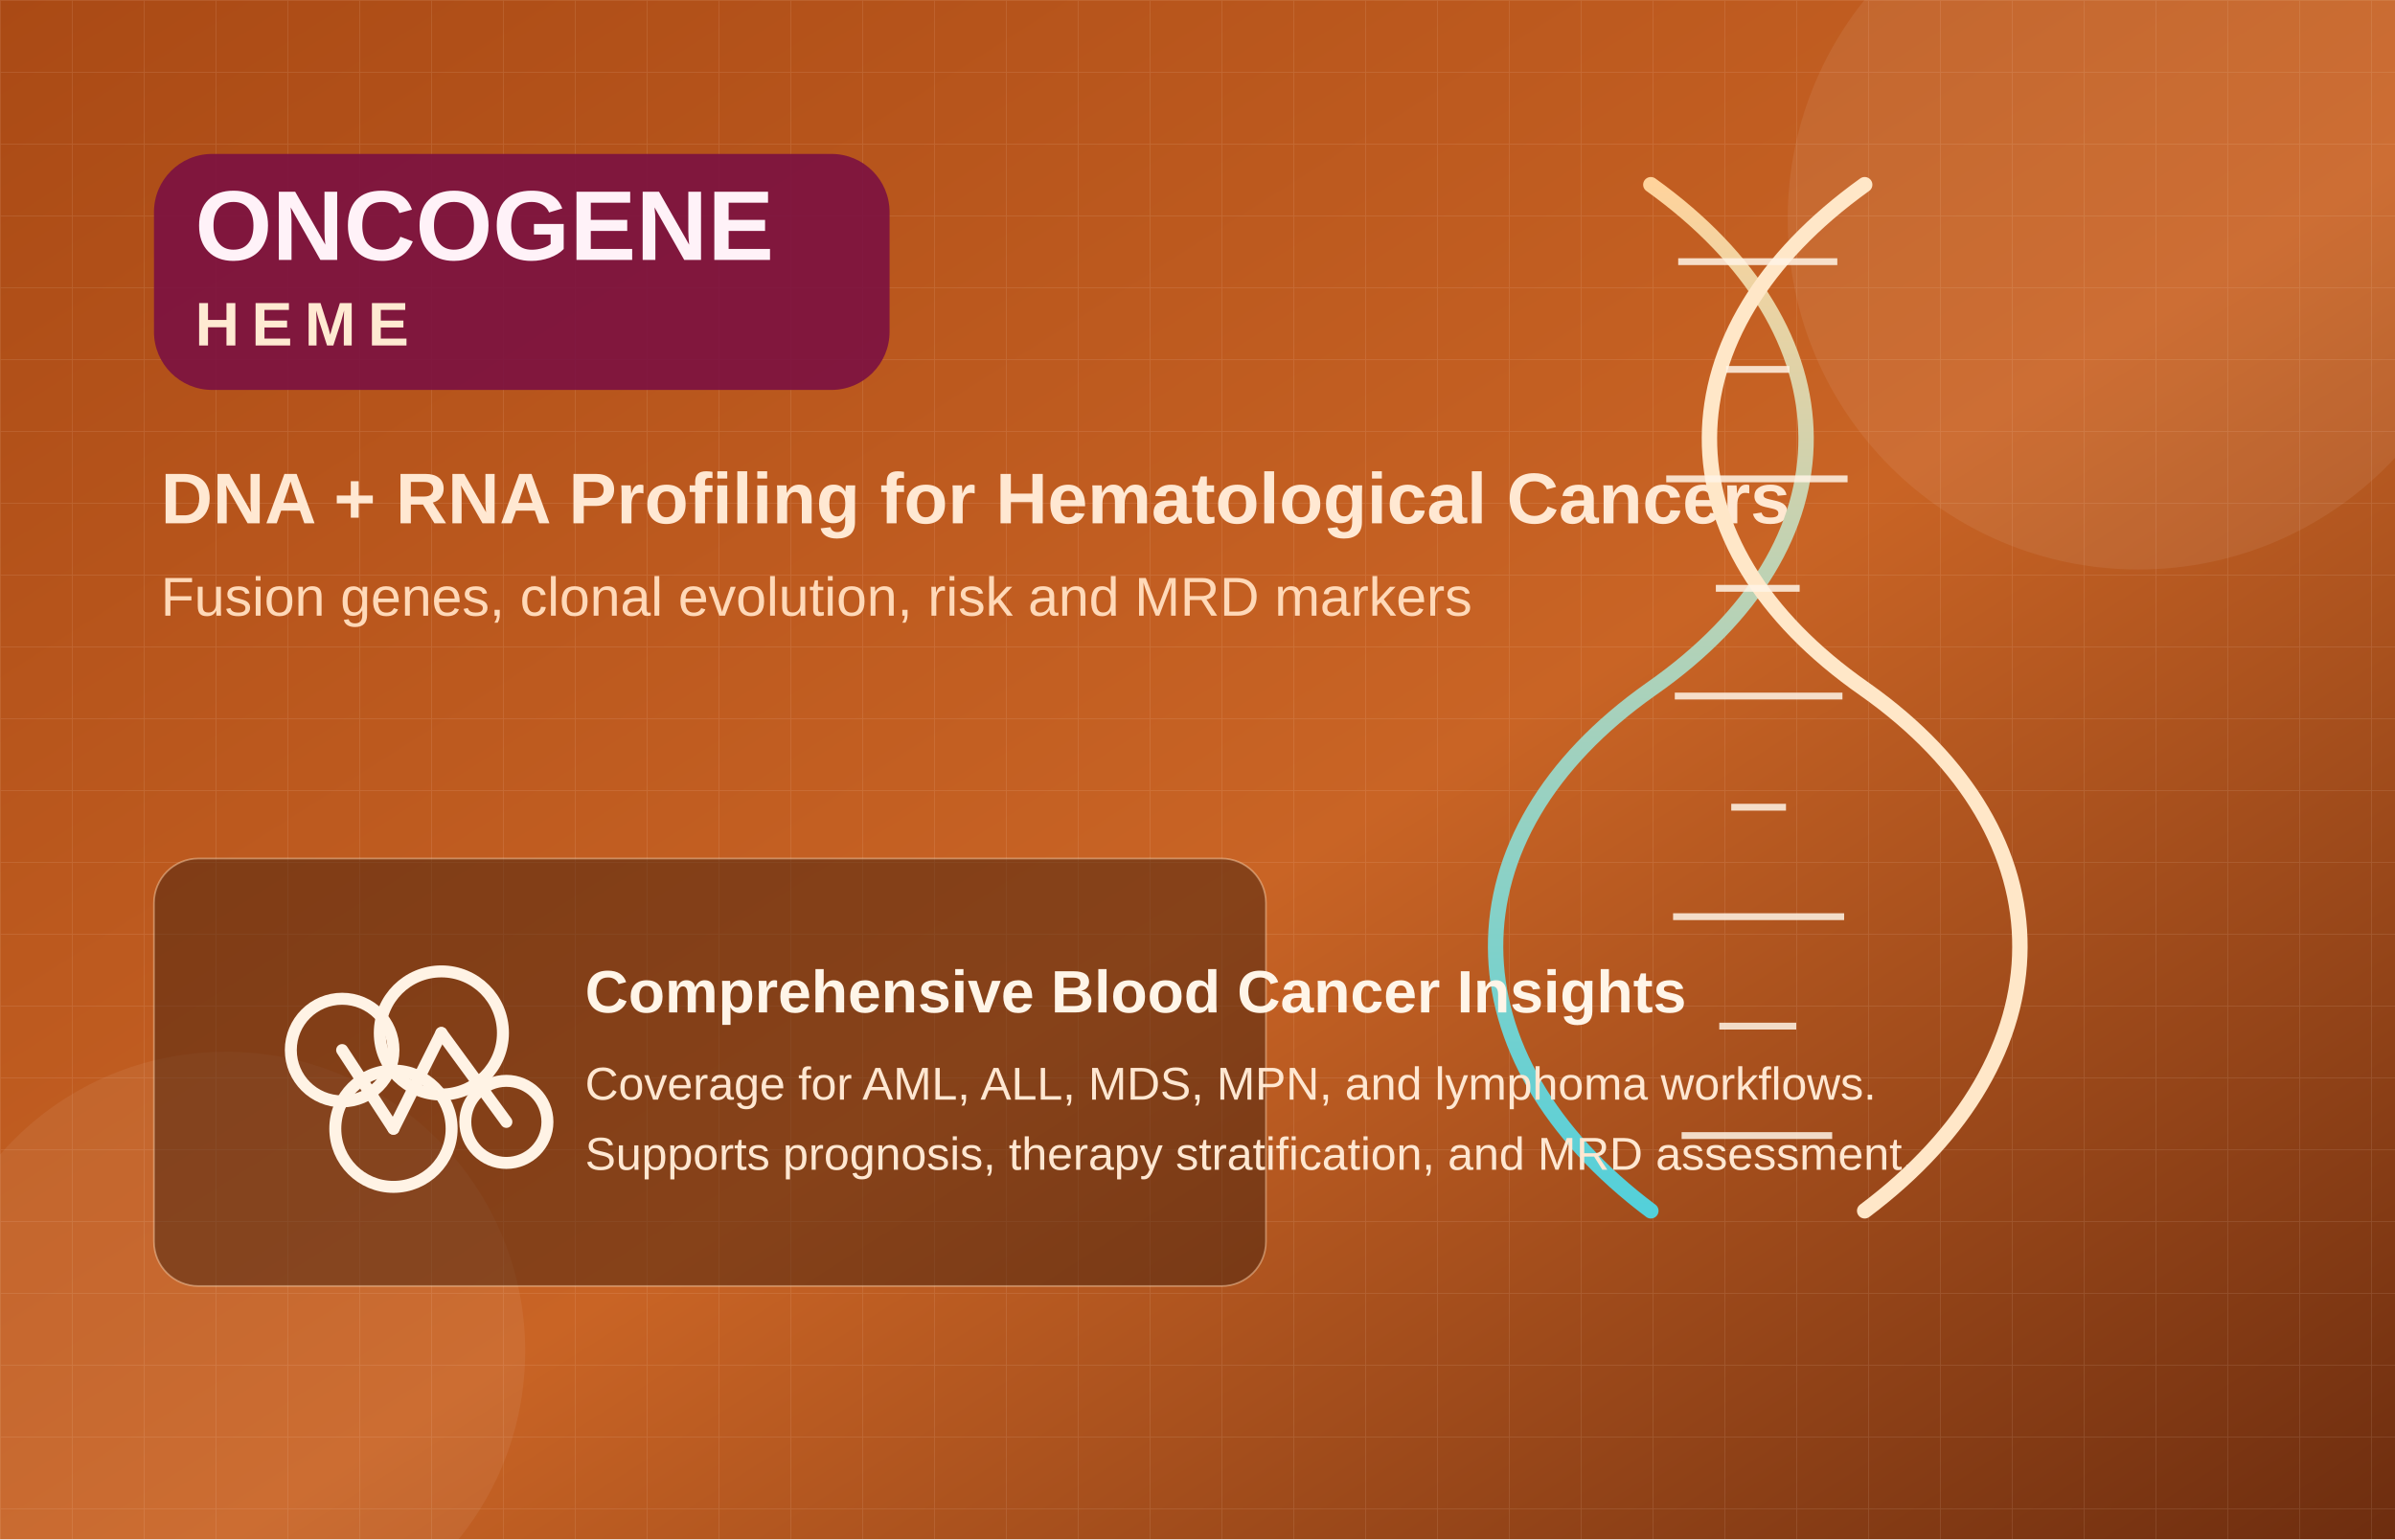
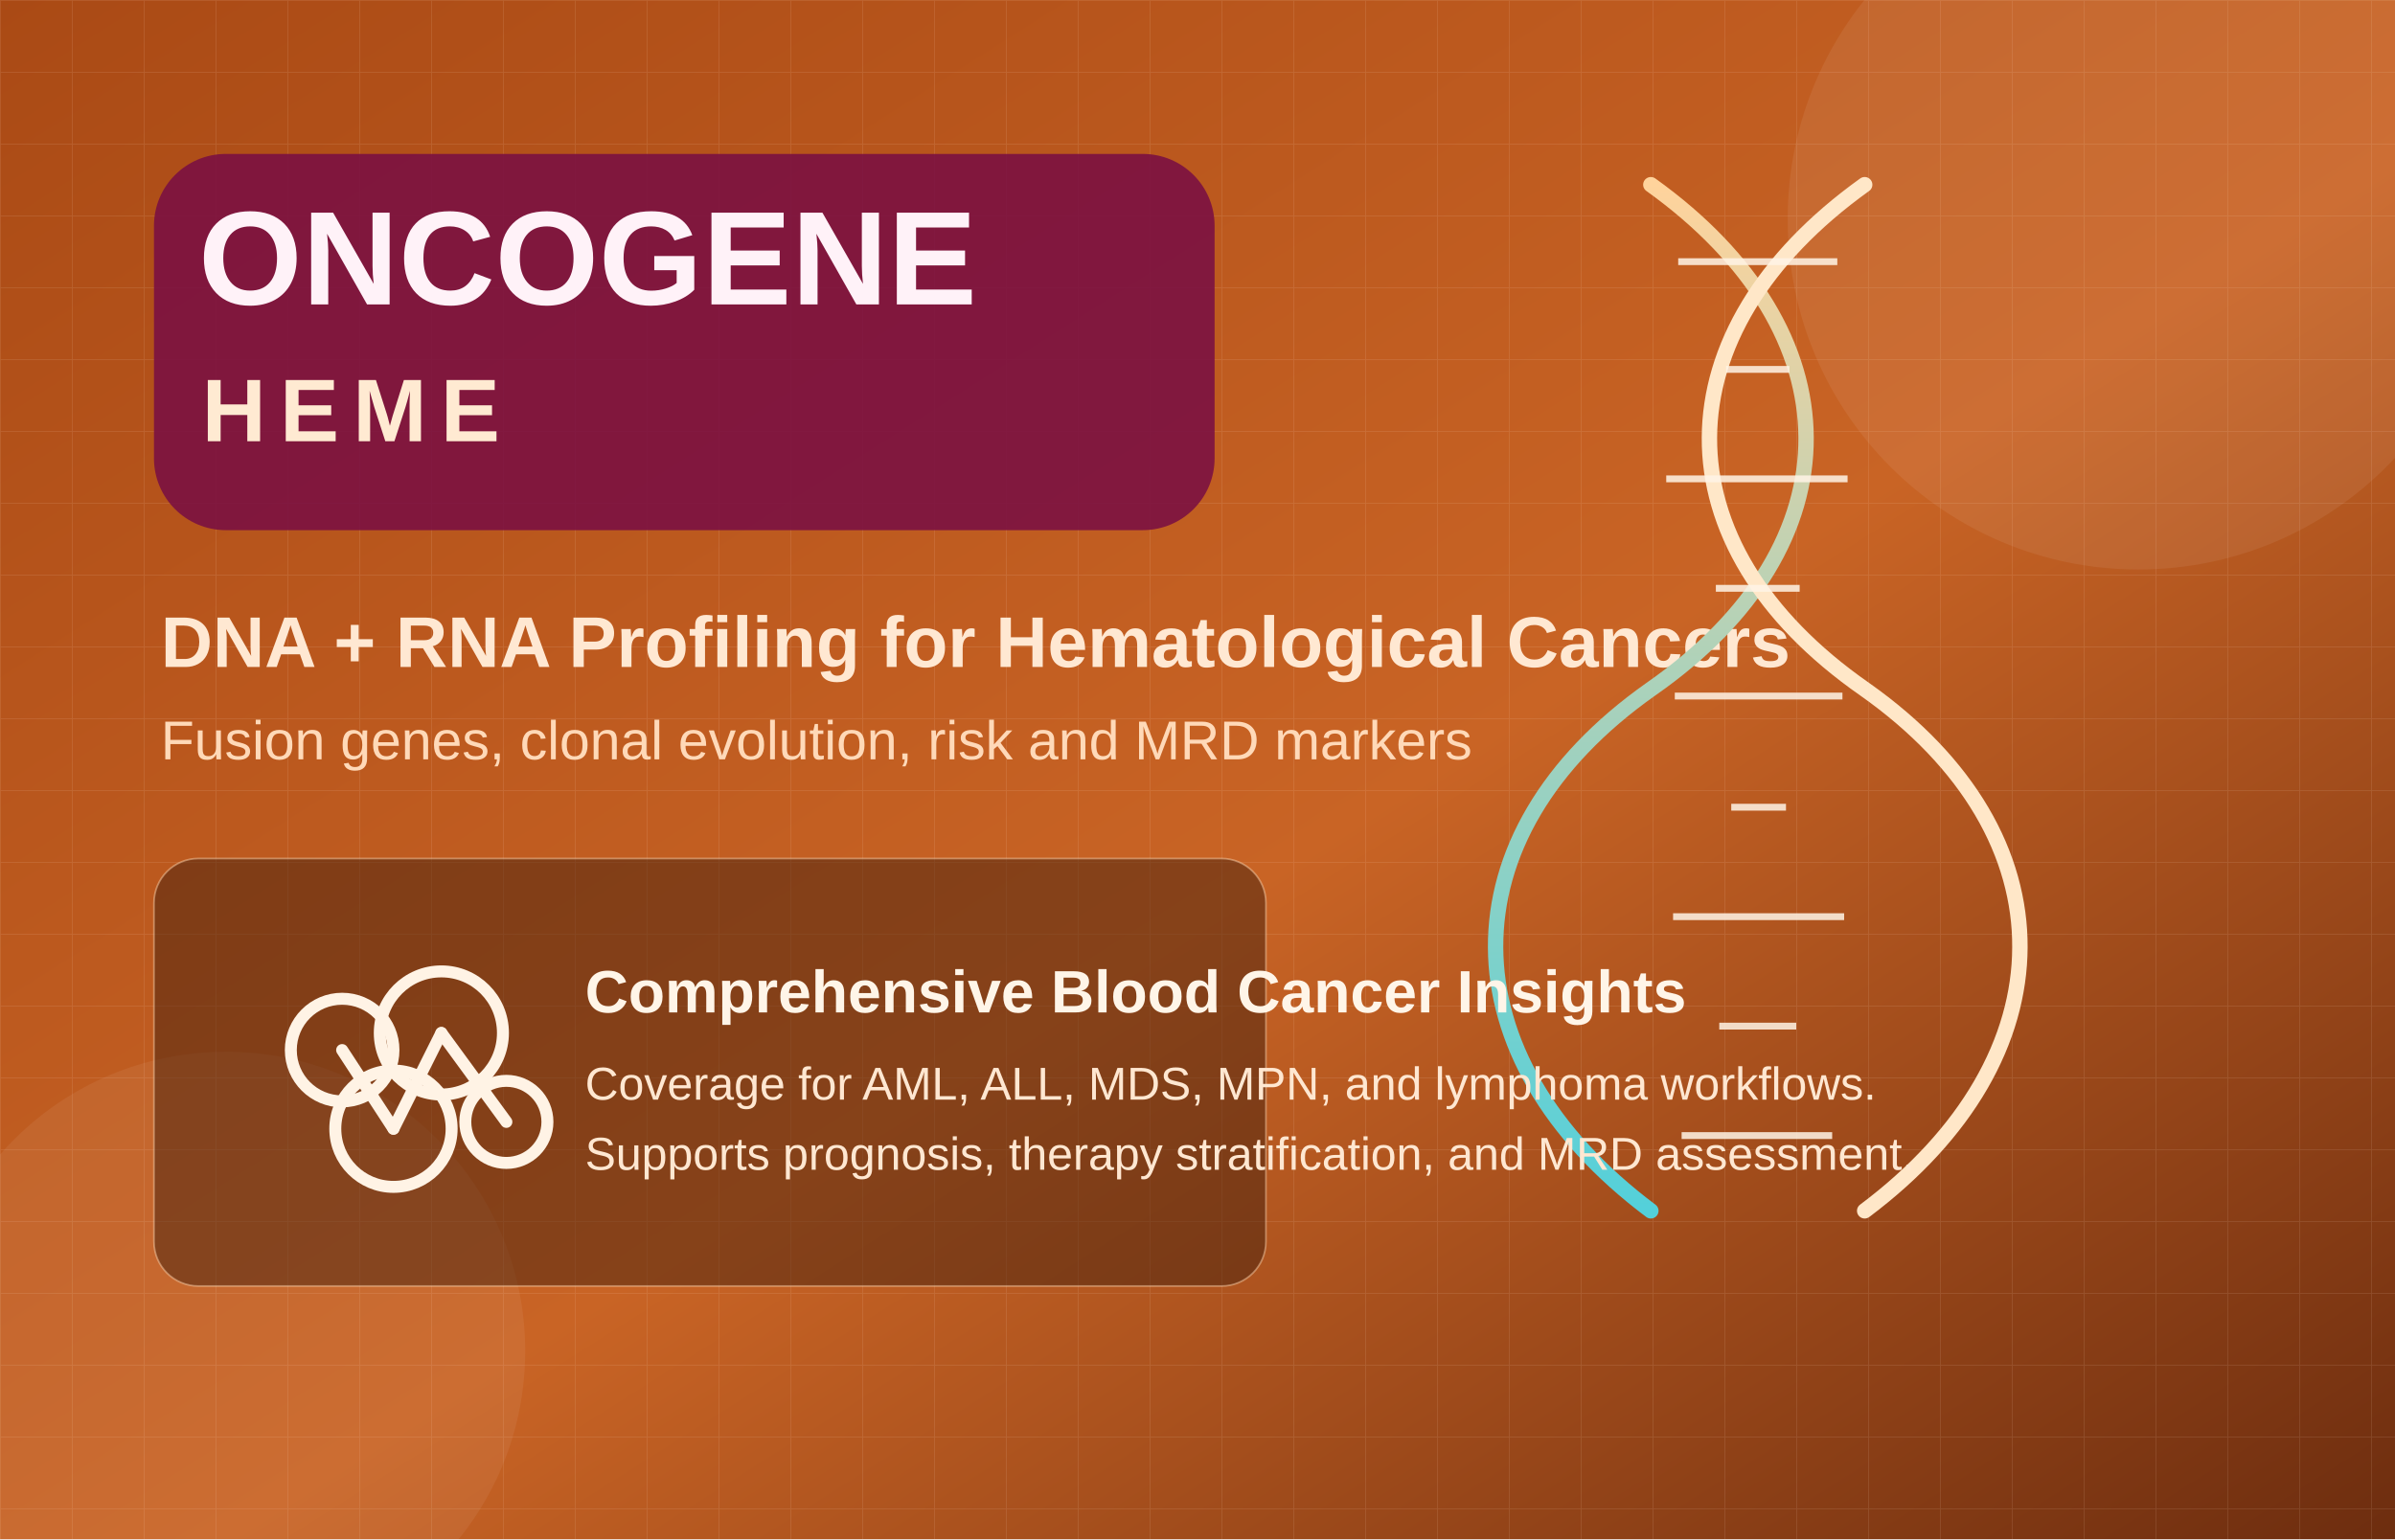
<svg xmlns="http://www.w3.org/2000/svg" viewBox="0 0 1400 900" role="img" aria-labelledby="title desc">
  <defs>
    <linearGradient id="bg" x1="0%" y1="0%" x2="100%" y2="100%">
      <stop offset="0%" stop-color="#aa4a15" />
      <stop offset="55%" stop-color="#c96425" />
      <stop offset="100%" stop-color="#6d2d0f" />
    </linearGradient>
    <pattern id="grid" width="42" height="42" patternUnits="userSpaceOnUse">
      <path d="M 42 0 L 0 0 0 42" fill="none" stroke="#ffe3cd" stroke-opacity="0.12" stroke-width="1" />
    </pattern>
    <linearGradient id="dnaA" x1="0%" y1="0%" x2="0%" y2="100%">
      <stop offset="0%" stop-color="#ffd39c" />
      <stop offset="100%" stop-color="#53d0da" />
    </linearGradient>
  </defs>
  <rect width="1400" height="900" fill="url(#bg)" />
  <rect width="1400" height="900" fill="url(#grid)" />
  <circle cx="132" cy="790" r="175" fill="#ffffff" fill-opacity="0.06" />
  <circle cx="1250" cy="128" r="205" fill="#ffffff" fill-opacity="0.07" />
  <g transform="translate(90 90)">
-     <rect x="0" y="0" width="430" height="138" rx="34" fill="#7a0f42" fill-opacity="0.88" />
-     <text x="24" y="62" fill="#fff2f8" font-size="58" font-family="'Space Grotesk', Arial, sans-serif" font-weight="700">ONCOGENE</text>
-     <text x="24" y="112" fill="#ffead2" font-size="36" letter-spacing="7" font-family="'IBM Plex Sans', Arial, sans-serif" font-weight="700">HEME</text>
+     <rect x="0" y="0" width="620" height="220" rx="42" fill="#7a0f42" fill-opacity="0.88" />
+     <text x="26" y="88" fill="#fff2f8" font-size="78" font-family="'Space Grotesk', Arial, sans-serif" font-weight="700">ONCOGENE</text>
+     <text x="28" y="168" fill="#ffead2" font-size="52" letter-spacing="8" font-family="'IBM Plex Sans', Arial, sans-serif" font-weight="700">HEME</text>
  </g>
-   <text x="94" y="306" fill="#ffe8d2" font-size="42" font-family="'IBM Plex Sans', Arial, sans-serif" font-weight="600">DNA + RNA Profiling for Hematological Cancers</text>
-   <text x="94" y="360" fill="#ffd9b8" font-size="32" font-family="'IBM Plex Sans', Arial, sans-serif">Fusion genes, clonal evolution, risk and MRD markers</text>
+   <text x="94" y="390" fill="#ffe8d2" font-size="42" font-family="'IBM Plex Sans', Arial, sans-serif" font-weight="600">DNA + RNA Profiling for Hematological Cancers</text>
+   <text x="94" y="444" fill="#ffd9b8" font-size="32" font-family="'IBM Plex Sans', Arial, sans-serif">Fusion genes, clonal evolution, risk and MRD markers</text>
  <g transform="translate(805 98)">
    <path d="M160 10 C280 96 282 220 160 305 C38 391 40 520 160 610" fill="none" stroke="url(#dnaA)" stroke-width="9" stroke-linecap="round" />
    <path d="M285 10 C165 96 163 220 285 305 C407 391 405 520 285 610" fill="none" stroke="#ffe7c8" stroke-width="9" stroke-linecap="round" />
    <g stroke="#fff4e6" stroke-opacity="0.85" stroke-width="4">
      <line x1="176" y1="55" x2="269" y2="55" />
      <line x1="204" y1="118" x2="241" y2="118" />
      <line x1="169" y1="182" x2="275" y2="182" />
      <line x1="198" y1="246" x2="247" y2="246" />
      <line x1="174" y1="309" x2="272" y2="309" />
      <line x1="207" y1="374" x2="239" y2="374" />
      <line x1="173" y1="438" x2="273" y2="438" />
      <line x1="200" y1="502" x2="245" y2="502" />
      <line x1="178" y1="566" x2="266" y2="566" />
    </g>
  </g>
  <g transform="translate(90 502)">
    <rect x="0" y="0" width="650" height="250" rx="26" fill="#44210e" fill-opacity="0.5" stroke="#ffd8b2" stroke-opacity="0.46" />
    <g transform="translate(44 36)" fill="none" stroke="#fff3e5" stroke-width="7" stroke-linecap="round" stroke-linejoin="round">
      <circle cx="66" cy="76" r="30" />
      <circle cx="124" cy="66" r="36" />
      <circle cx="96" cy="122" r="34" />
      <circle cx="162" cy="118" r="24" />
      <line x1="66" y1="76" x2="96" y2="122" />
      <line x1="124" y1="66" x2="96" y2="122" />
      <line x1="124" y1="66" x2="162" y2="118" />
    </g>
    <text x="252" y="90" fill="#fff5e8" font-size="35" font-family="'Space Grotesk', Arial, sans-serif" font-weight="700">Comprehensive Blood Cancer Insights</text>
    <text x="252" y="141" fill="#ffe7d1" font-size="27" font-family="'IBM Plex Sans', Arial, sans-serif">Coverage for AML, ALL, MDS, MPN, and lymphoma workflows.</text>
    <text x="252" y="182" fill="#ffe7d1" font-size="27" font-family="'IBM Plex Sans', Arial, sans-serif">Supports prognosis, therapy stratification, and MRD assessment.</text>
  </g>
</svg>
